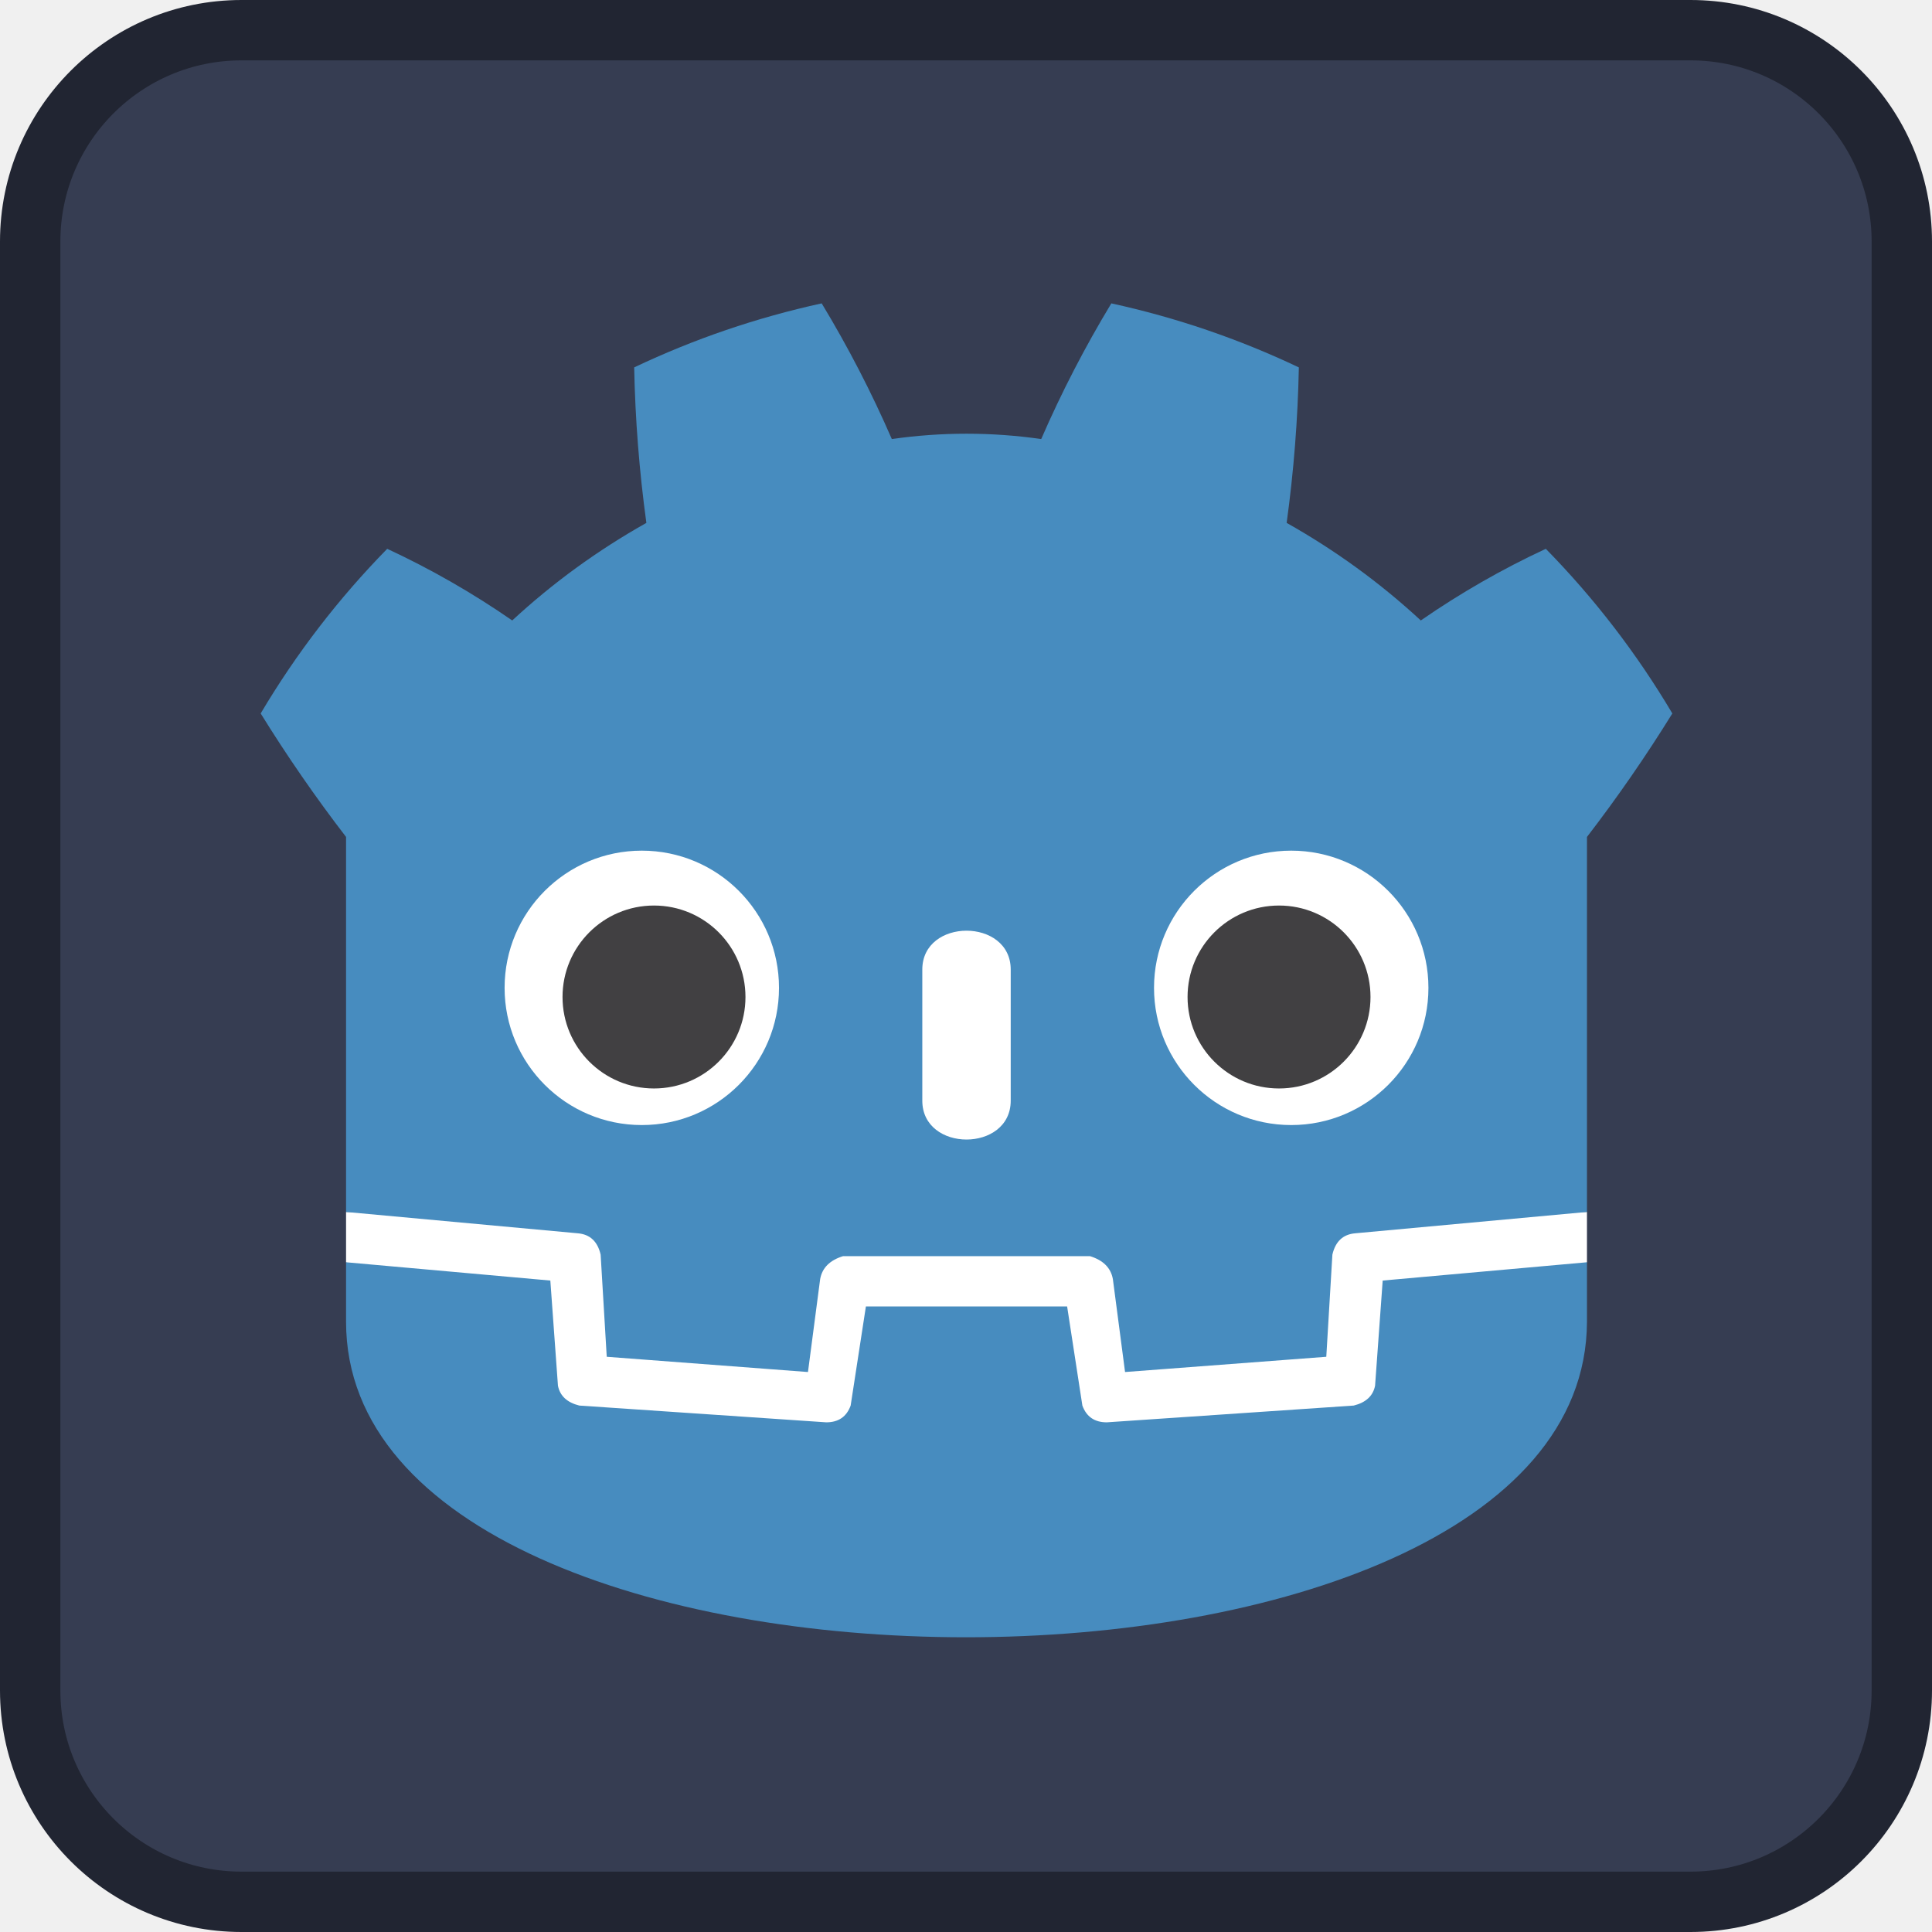
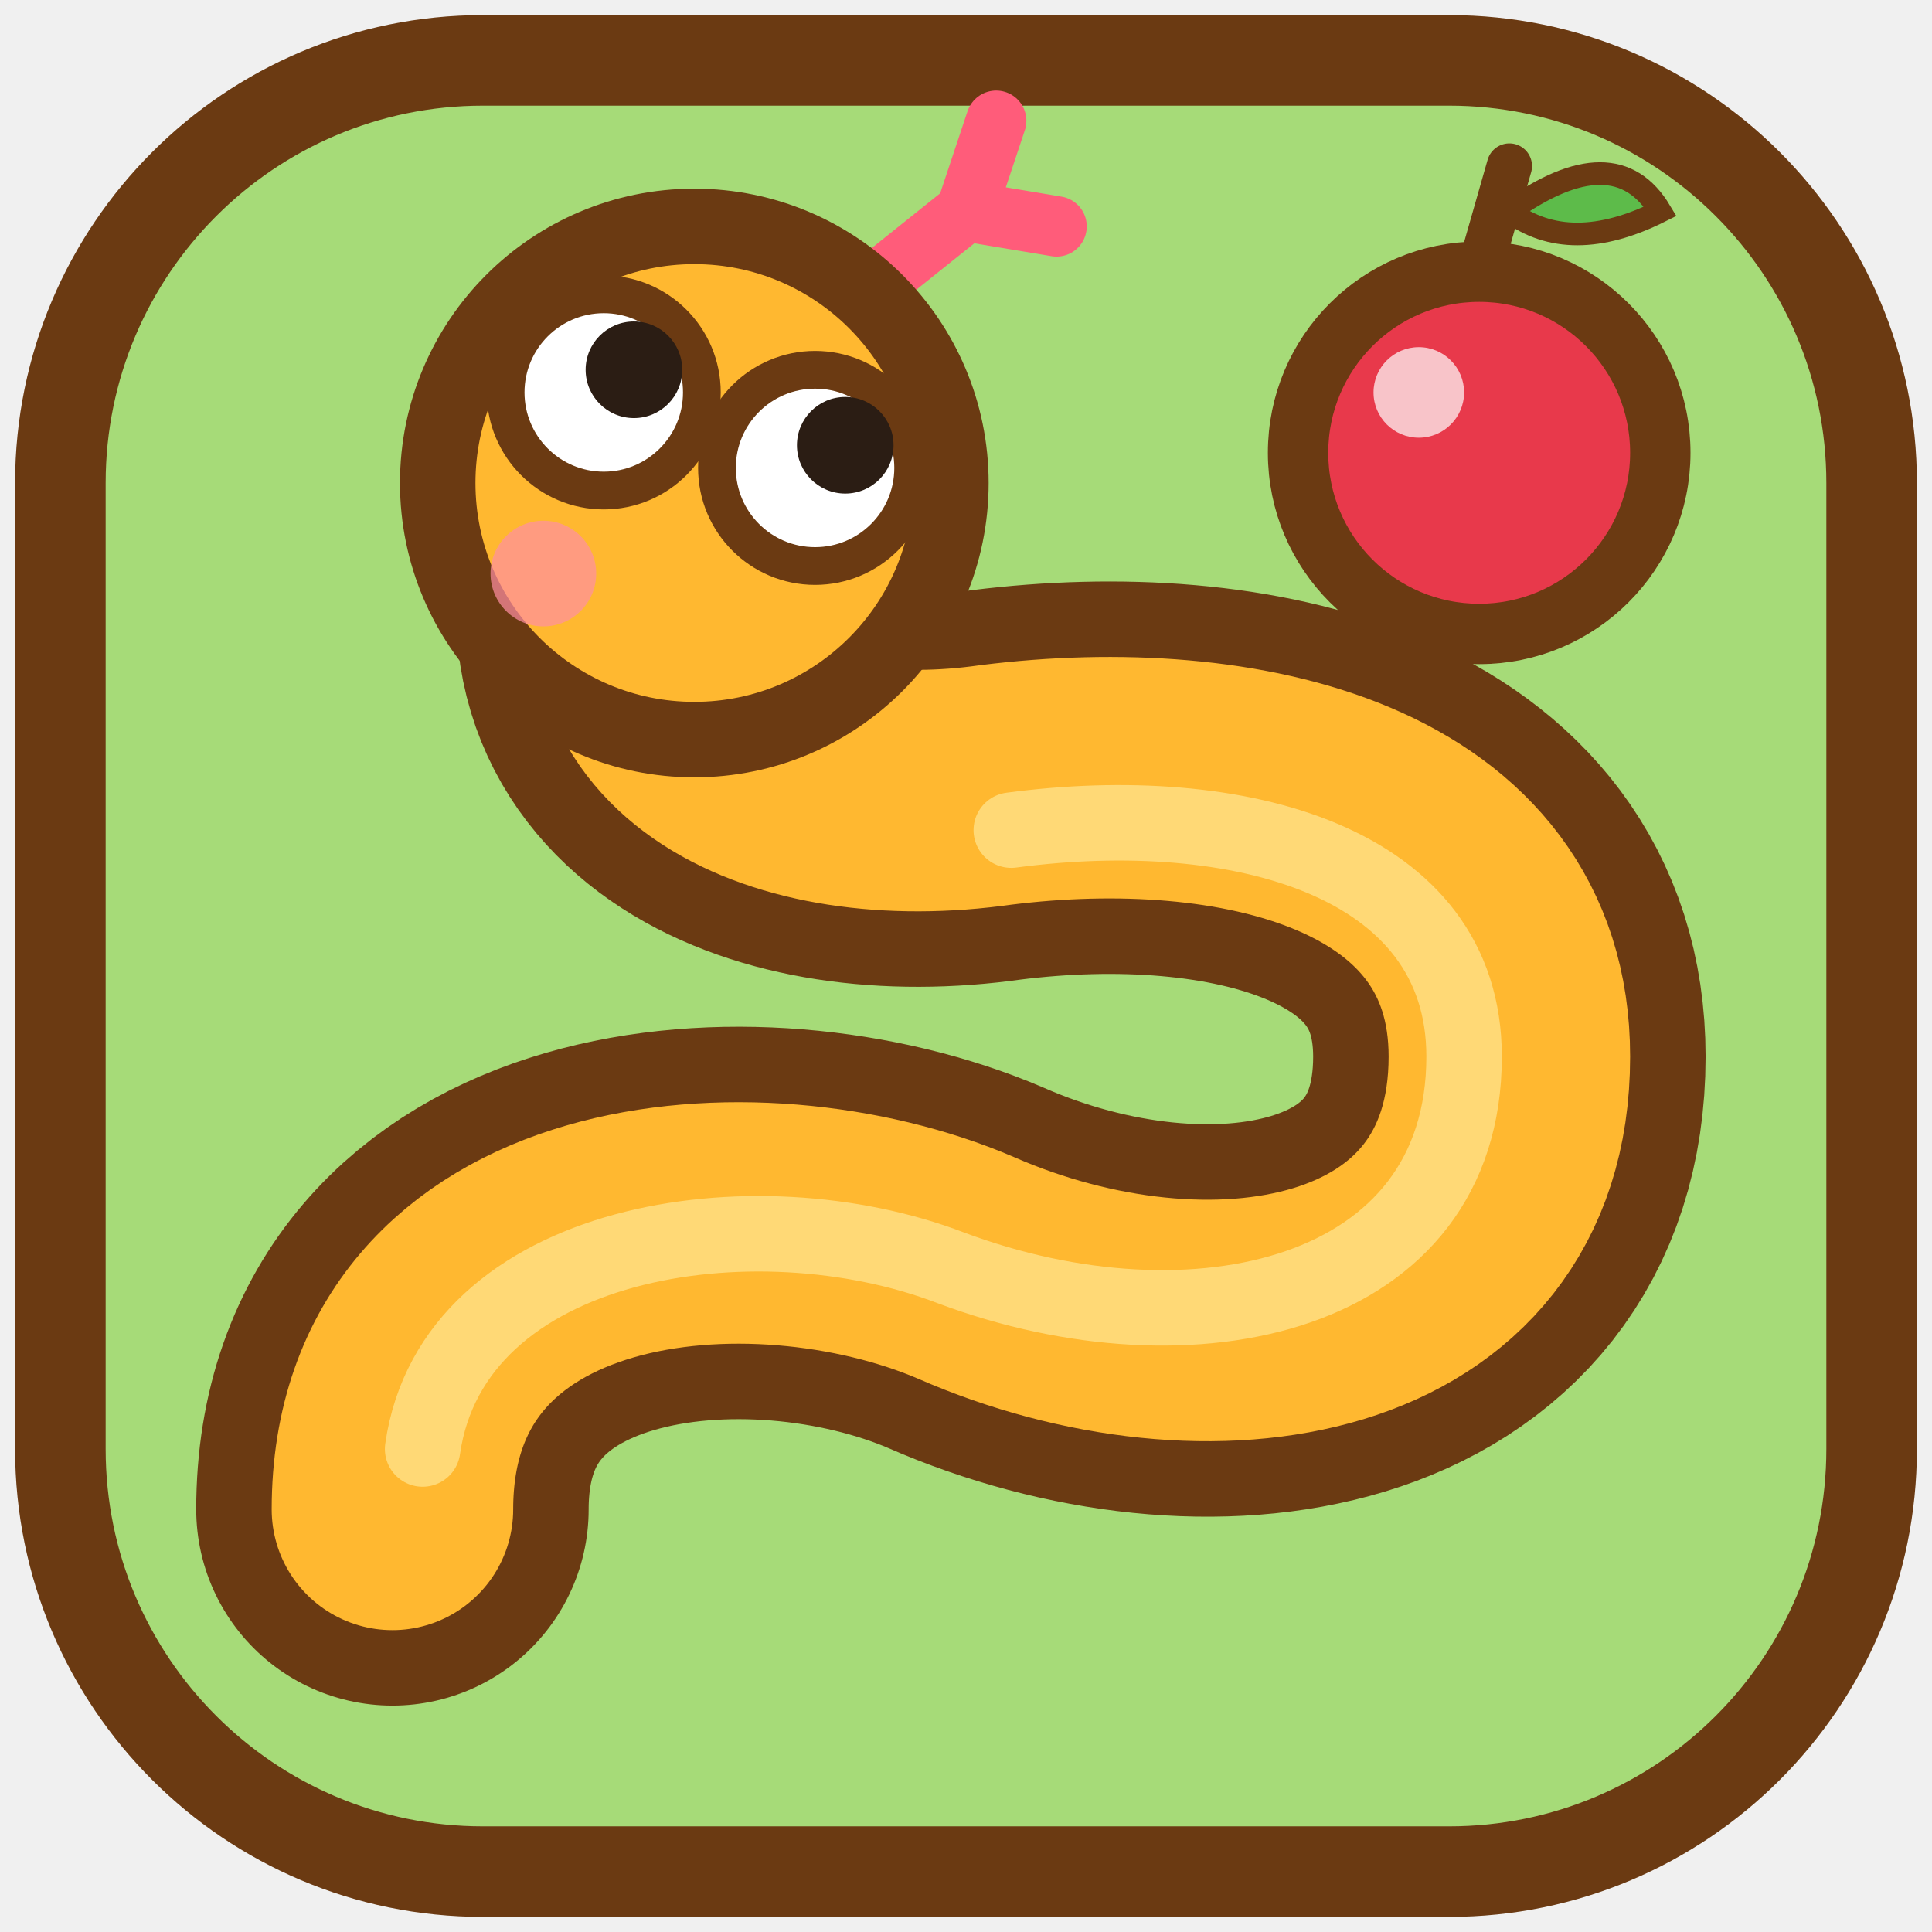
- <svg xmlns="http://www.w3.org/2000/svg" width="128" height="128">
-   <rect width="124" height="124" x="2" y="2" fill="#363d52" stroke="#212532" stroke-width="4" rx="14" />
-   <g fill="#fff" transform="translate(12.322 12.322)scale(.101)">
-     <path d="M105 673v33q407 354 814 0v-33z" />
-     <path fill="#478cbf" d="m105 673 152 14q12 1 15 14l4 67 132 10 8-61q2-11 15-15h162q13 4 15 15l8 61 132-10 4-67q3-13 15-14l152-14V427q30-39 56-81-35-59-83-108-43 20-82 47-40-37-88-64 7-51 8-102-59-28-123-42-26 43-46 89-49-7-98 0-20-46-46-89-64 14-123 42 1 51 8 102-48 27-88 64-39-27-82-47-48 49-83 108 26 42 56 81zm0 33v39c0 276 813 276 814 0v-39l-134 12-5 69q-2 10-14 13l-162 11q-12 0-16-11l-10-65H446l-10 65q-4 11-16 11l-162-11q-12-3-14-13l-5-69z" />
-     <path d="M483 600c0 34 58 34 58 0v-86c0-34-58-34-58 0z" />
-     <circle cx="725" cy="526" r="90" />
-     <circle cx="299" cy="526" r="90" />
-   </g>
-   <g fill="#414042" transform="translate(12.322 12.322)scale(.101)">
-     <circle cx="307" cy="532" r="60" />
-     <circle cx="717" cy="532" r="60" />
-   </g>
+ <svg xmlns="http://www.w3.org/2000/svg" width="128" height="128" viewBox="0 0 128 128">
+   <rect x="4" y="4" width="120" height="120" rx="28" fill="#A6DB78" stroke="#6B3A12" stroke-width="6" />
+   <path d="M26 100 C26 80 50 78 64 84 C80 91 100 88 100 70 C100 54 82 50 66 52 C52 54 40 48 44 36" fill="none" stroke="#6B3A12" stroke-width="26" stroke-linecap="round" stroke-linejoin="round" />
+   <path d="M26 100 C26 80 50 78 64 84 C80 91 100 88 100 70 C100 54 82 50 66 52 C52 54 40 48 44 36" fill="none" stroke="#FFB830" stroke-width="16" stroke-linecap="round" stroke-linejoin="round" />
+   <path d="M28 96 C30 82 50 79 63 84 C79 90 97 86 97 70 C97 57 82 53 67 55" fill="none" stroke="#FFD976" stroke-width="5" stroke-linecap="round" />
+   <path d="M54 22 L64 14 M64 14 L70 15 M64 14 L66 8" fill="none" stroke="#FF5C7A" stroke-width="4" stroke-linecap="round" stroke-linejoin="round" />
+   <circle cx="46" cy="32" r="17" fill="#FFB830" stroke="#6B3A12" stroke-width="5" />
+   <circle cx="40" cy="26" r="6.5" fill="#FFFFFF" stroke="#6B3A12" stroke-width="2.5" />
+   <circle cx="54" cy="31" r="6.5" fill="#FFFFFF" stroke="#6B3A12" stroke-width="2.5" />
+   <circle cx="42" cy="24.5" r="3.2" fill="#2B1D14" />
+   <circle cx="56" cy="29.5" r="3.2" fill="#2B1D14" />
+   <circle cx="36" cy="38" r="3.5" fill="#FF8FA3" opacity="0.7" />
+   <circle cx="98" cy="30" r="12" fill="#E8394B" stroke="#6B3A12" stroke-width="4" />
+   <path d="M98 18 L100 11" stroke="#6B3A12" stroke-width="3" stroke-linecap="round" />
+   <path d="M100 14 Q107 9 110 14 Q104 17 100 14 Z" fill="#5DBB4A" stroke="#6B3A12" stroke-width="1.5" />
+   <circle cx="94" cy="26" r="3" fill="#FFFFFF" opacity="0.7" />
</svg>
